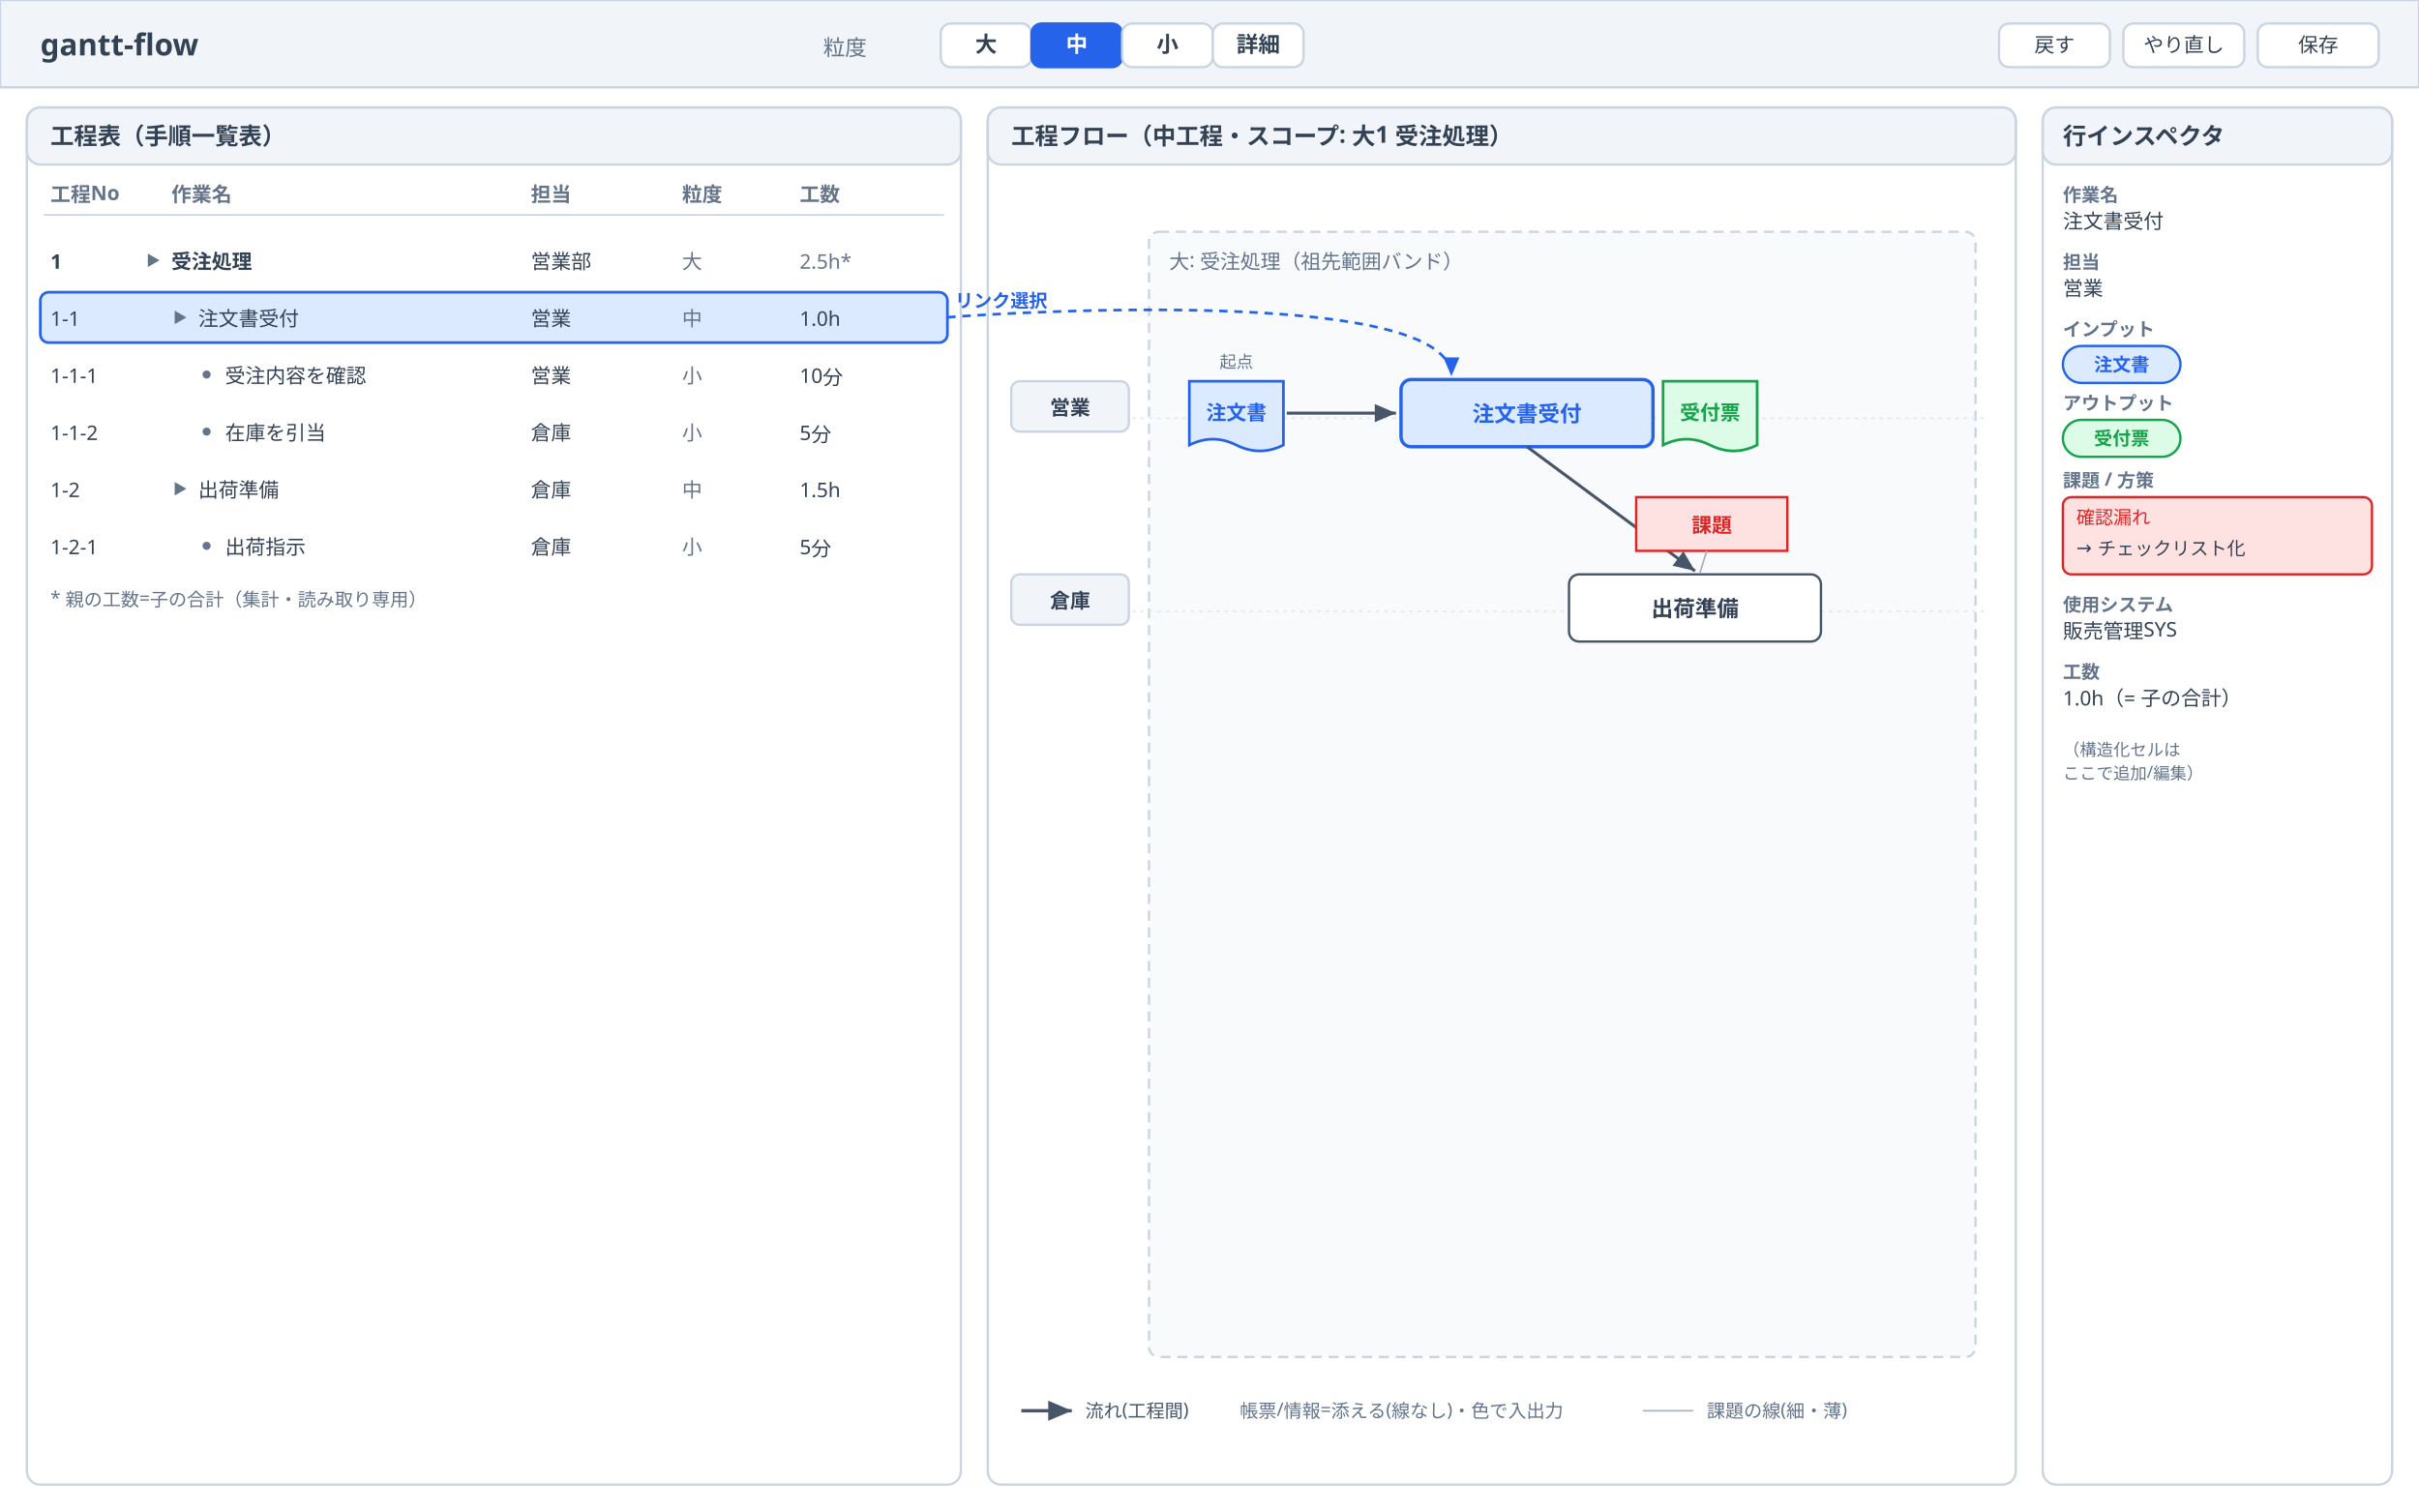
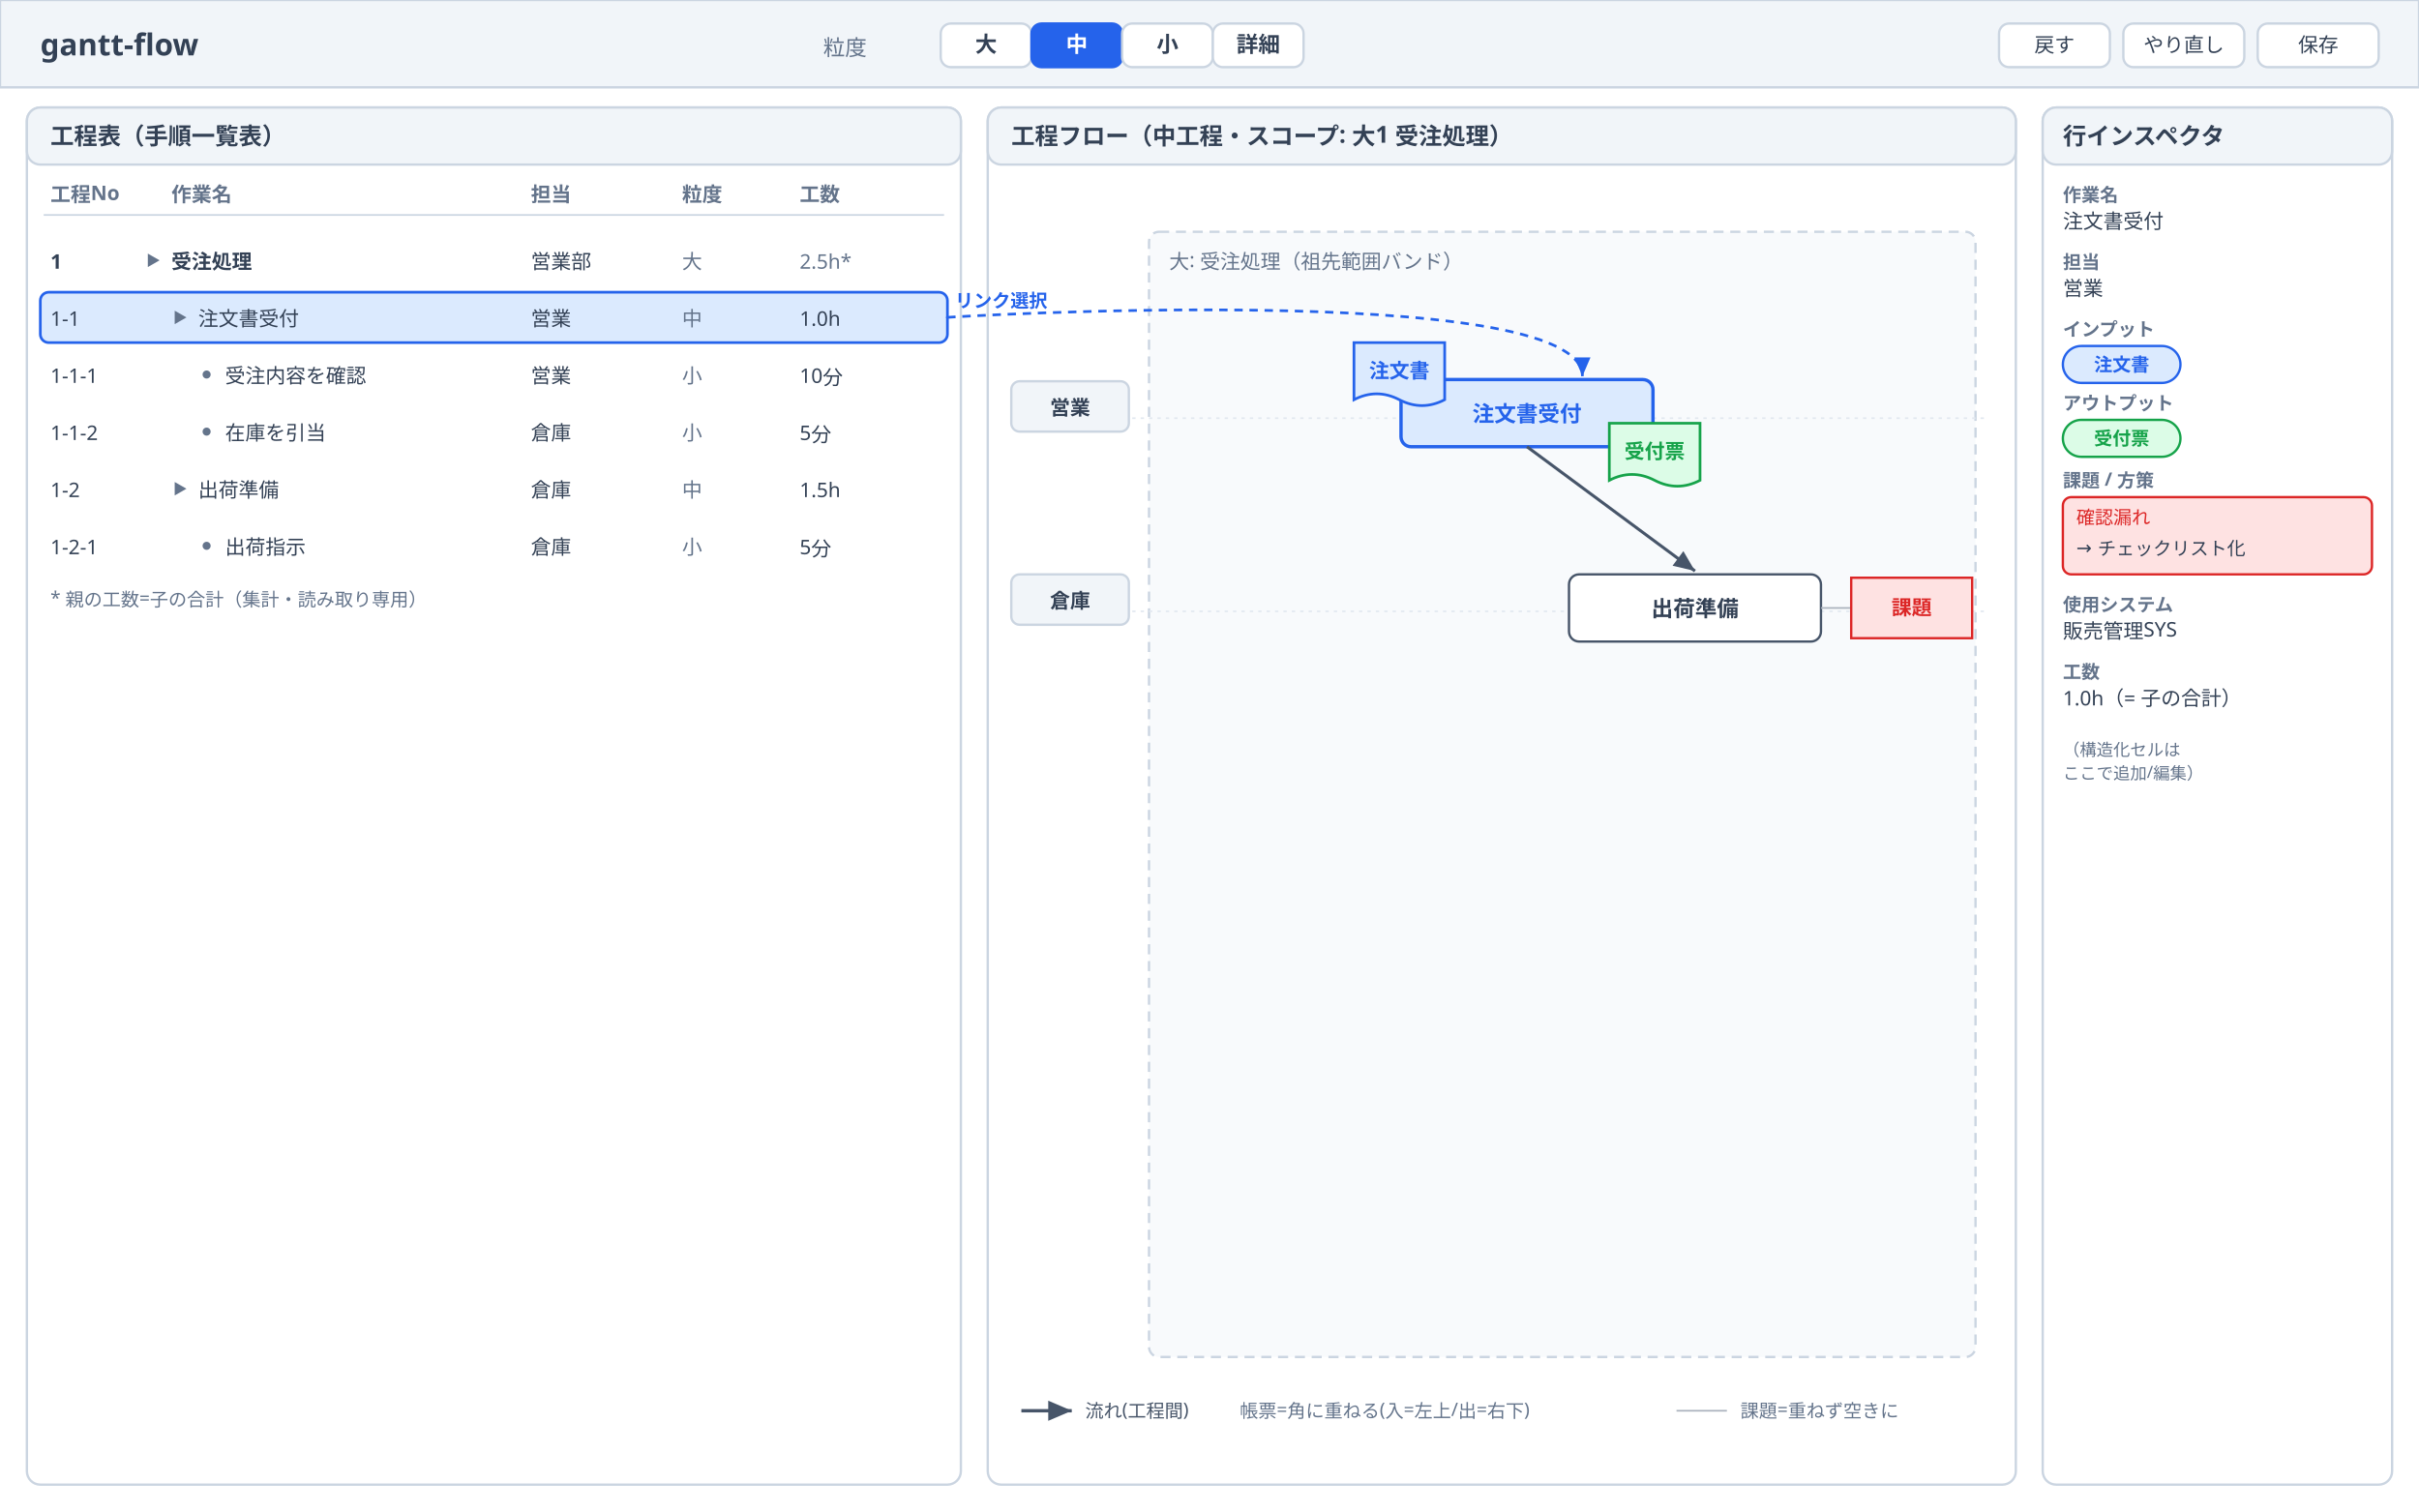
<svg xmlns="http://www.w3.org/2000/svg" width="1440" height="900" viewBox="0 0 1440 900">
  <defs>
    <marker id="arr" markerWidth="9" markerHeight="9" refX="7" refY="3" orient="auto" markerUnits="strokeWidth">
      <path d="M0,0 L7,3 L0,6 z" fill="#475569" />
    </marker>
    <marker id="arrB" markerWidth="9" markerHeight="9" refX="7" refY="3" orient="auto" markerUnits="strokeWidth">
      <path d="M0,0 L7,3 L0,6 z" fill="#2563eb" />
    </marker>
  </defs>
  <rect x="0" y="0" width="1440" height="900" rx="0" fill="#ffffff" stroke="#ffffff" stroke-width="1.4" />
  <rect x="0" y="0" width="1440" height="52" rx="0" fill="#f1f5f9" stroke="#cbd5e1" stroke-width="1.4" />
  <text x="24" y="33" font-family="IPAGothic, sans-serif" font-size="18" fill="#334155" font-weight="bold" text-anchor="start">gantt-flow</text>
  <text x="490" y="33" font-family="IPAGothic, sans-serif" font-size="13" fill="#64748b" font-weight="normal" text-anchor="start">粒度</text>
  <rect x="560" y="14" width="54" height="26" rx="6" fill="#ffffff" stroke="#cbd5e1" stroke-width="1.4" />
  <text x="587" y="31" font-family="IPAGothic, sans-serif" font-size="13" fill="#334155" font-weight="bold" text-anchor="middle">大</text>
  <rect x="614" y="14" width="54" height="26" rx="6" fill="#2563eb" stroke="#2563eb" stroke-width="1.4" />
  <text x="641" y="31" font-family="IPAGothic, sans-serif" font-size="13" fill="#ffffff" font-weight="bold" text-anchor="middle">中</text>
  <rect x="668" y="14" width="54" height="26" rx="6" fill="#ffffff" stroke="#cbd5e1" stroke-width="1.4" />
  <text x="695" y="31" font-family="IPAGothic, sans-serif" font-size="13" fill="#334155" font-weight="bold" text-anchor="middle">小</text>
  <rect x="722" y="14" width="54" height="26" rx="6" fill="#ffffff" stroke="#cbd5e1" stroke-width="1.4" />
  <text x="749" y="31" font-family="IPAGothic, sans-serif" font-size="13" fill="#334155" font-weight="bold" text-anchor="middle">詳細</text>
  <rect x="1344" y="14" width="72" height="26" rx="6" fill="#ffffff" stroke="#cbd5e1" stroke-width="1.4" />
  <text x="1380" y="31" font-family="IPAGothic, sans-serif" font-size="12" fill="#334155" font-weight="normal" text-anchor="middle">保存</text>
  <rect x="1190" y="14" width="66" height="26" rx="6" fill="#ffffff" stroke="#cbd5e1" stroke-width="1.4" />
  <text x="1223" y="31" font-family="IPAGothic, sans-serif" font-size="12" fill="#334155" font-weight="normal" text-anchor="middle">戻す</text>
  <rect x="1264" y="14" width="72" height="26" rx="6" fill="#ffffff" stroke="#cbd5e1" stroke-width="1.4" />
  <text x="1300" y="31" font-family="IPAGothic, sans-serif" font-size="12" fill="#334155" font-weight="normal" text-anchor="middle">やり直し</text>
  <rect x="16" y="64" width="556" height="820" rx="8" fill="#ffffff" stroke="#cbd5e1" stroke-width="1.4" />
  <rect x="16" y="64" width="556" height="34" rx="8" fill="#f1f5f9" stroke="#cbd5e1" stroke-width="1.4" />
  <text x="30" y="86" font-family="IPAGothic, sans-serif" font-size="14" fill="#334155" font-weight="bold" text-anchor="start">工程表（手順一覧表）</text>
  <text x="30" y="120" font-family="IPAGothic, sans-serif" font-size="12" fill="#64748b" font-weight="bold" text-anchor="start">工程No</text>
  <text x="102" y="120" font-family="IPAGothic, sans-serif" font-size="12" fill="#64748b" font-weight="bold" text-anchor="start">作業名</text>
  <text x="316" y="120" font-family="IPAGothic, sans-serif" font-size="12" fill="#64748b" font-weight="bold" text-anchor="start">担当</text>
  <text x="406" y="120" font-family="IPAGothic, sans-serif" font-size="12" fill="#64748b" font-weight="bold" text-anchor="start">粒度</text>
  <text x="476" y="120" font-family="IPAGothic, sans-serif" font-size="12" fill="#64748b" font-weight="bold" text-anchor="start">工数</text>
  <line x1="26" y1="128" x2="562" y2="128" stroke="#cbd5e1" stroke-width="1" />
  <text x="30" y="160" font-family="IPAGothic, sans-serif" font-size="12" fill="#334155" font-weight="bold" text-anchor="start">1</text>
  <polygon points="88,151 88,159 95,155" fill="#64748b" />
  <text x="102" y="160" font-family="IPAGothic, sans-serif" font-size="12" fill="#334155" font-weight="bold" text-anchor="start">受注処理</text>
  <text x="316" y="160" font-family="IPAGothic, sans-serif" font-size="12" fill="#334155" font-weight="normal" text-anchor="start">営業部</text>
  <text x="406" y="160" font-family="IPAGothic, sans-serif" font-size="12" fill="#64748b" font-weight="normal" text-anchor="start">大</text>
  <text x="476" y="160" font-family="IPAGothic, sans-serif" font-size="12" fill="#64748b" font-weight="normal" text-anchor="start">2.5h*</text>
  <rect x="24" y="174" width="540" height="30" rx="5" fill="#dbeafe" stroke="#2563eb" stroke-width="1.6" />
  <text x="30" y="194" font-family="IPAGothic, sans-serif" font-size="12" fill="#334155" font-weight="normal" text-anchor="start">1-1</text>
  <polygon points="104,185 104,193 111,189" fill="#64748b" />
  <text x="118" y="194" font-family="IPAGothic, sans-serif" font-size="12" fill="#334155" font-weight="normal" text-anchor="start">注文書受付</text>
  <text x="316" y="194" font-family="IPAGothic, sans-serif" font-size="12" fill="#334155" font-weight="normal" text-anchor="start">営業</text>
  <text x="406" y="194" font-family="IPAGothic, sans-serif" font-size="12" fill="#64748b" font-weight="normal" text-anchor="start">中</text>
  <text x="476" y="194" font-family="IPAGothic, sans-serif" font-size="12" fill="#334155" font-weight="normal" text-anchor="start">1.0h</text>
  <text x="30" y="228" font-family="IPAGothic, sans-serif" font-size="12" fill="#334155" font-weight="normal" text-anchor="start">1-1-1</text>
  <circle cx="123" cy="223" r="2.4" fill="#64748b" />
  <text x="134" y="228" font-family="IPAGothic, sans-serif" font-size="12" fill="#334155" font-weight="normal" text-anchor="start">受注内容を確認</text>
  <text x="316" y="228" font-family="IPAGothic, sans-serif" font-size="12" fill="#334155" font-weight="normal" text-anchor="start">営業</text>
  <text x="406" y="228" font-family="IPAGothic, sans-serif" font-size="12" fill="#64748b" font-weight="normal" text-anchor="start">小</text>
  <text x="476" y="228" font-family="IPAGothic, sans-serif" font-size="12" fill="#334155" font-weight="normal" text-anchor="start">10分</text>
  <text x="30" y="262" font-family="IPAGothic, sans-serif" font-size="12" fill="#334155" font-weight="normal" text-anchor="start">1-1-2</text>
  <circle cx="123" cy="257" r="2.4" fill="#64748b" />
  <text x="134" y="262" font-family="IPAGothic, sans-serif" font-size="12" fill="#334155" font-weight="normal" text-anchor="start">在庫を引当</text>
  <text x="316" y="262" font-family="IPAGothic, sans-serif" font-size="12" fill="#334155" font-weight="normal" text-anchor="start">倉庫</text>
  <text x="406" y="262" font-family="IPAGothic, sans-serif" font-size="12" fill="#64748b" font-weight="normal" text-anchor="start">小</text>
  <text x="476" y="262" font-family="IPAGothic, sans-serif" font-size="12" fill="#334155" font-weight="normal" text-anchor="start">5分</text>
  <text x="30" y="296" font-family="IPAGothic, sans-serif" font-size="12" fill="#334155" font-weight="normal" text-anchor="start">1-2</text>
  <polygon points="104,287 104,295 111,291" fill="#64748b" />
  <text x="118" y="296" font-family="IPAGothic, sans-serif" font-size="12" fill="#334155" font-weight="normal" text-anchor="start">出荷準備</text>
  <text x="316" y="296" font-family="IPAGothic, sans-serif" font-size="12" fill="#334155" font-weight="normal" text-anchor="start">倉庫</text>
  <text x="406" y="296" font-family="IPAGothic, sans-serif" font-size="12" fill="#64748b" font-weight="normal" text-anchor="start">中</text>
  <text x="476" y="296" font-family="IPAGothic, sans-serif" font-size="12" fill="#334155" font-weight="normal" text-anchor="start">1.5h</text>
  <text x="30" y="330" font-family="IPAGothic, sans-serif" font-size="12" fill="#334155" font-weight="normal" text-anchor="start">1-2-1</text>
  <circle cx="123" cy="325" r="2.4" fill="#64748b" />
  <text x="134" y="330" font-family="IPAGothic, sans-serif" font-size="12" fill="#334155" font-weight="normal" text-anchor="start">出荷指示</text>
  <text x="316" y="330" font-family="IPAGothic, sans-serif" font-size="12" fill="#334155" font-weight="normal" text-anchor="start">倉庫</text>
  <text x="406" y="330" font-family="IPAGothic, sans-serif" font-size="12" fill="#64748b" font-weight="normal" text-anchor="start">小</text>
  <text x="476" y="330" font-family="IPAGothic, sans-serif" font-size="12" fill="#334155" font-weight="normal" text-anchor="start">5分</text>
  <text x="30" y="360" font-family="IPAGothic, sans-serif" font-size="11" fill="#64748b" font-weight="normal" text-anchor="start">* 親の工数=子の合計（集計・読み取り専用）</text>
  <rect x="588" y="64" width="612" height="820" rx="8" fill="#ffffff" stroke="#cbd5e1" stroke-width="1.4" />
  <rect x="588" y="64" width="612" height="34" rx="8" fill="#f1f5f9" stroke="#cbd5e1" stroke-width="1.4" />
  <text x="602" y="86" font-family="IPAGothic, sans-serif" font-size="14" fill="#334155" font-weight="bold" text-anchor="start">工程フロー（中工程・スコープ: 大1 受注処理）</text>
  <rect x="684" y="138" width="492" height="670" rx="6" fill="#f8fafc" stroke="#cbd5e1" stroke-width="1.4" stroke-dasharray="6 4" />
  <text x="696" y="160" font-family="IPAGothic, sans-serif" font-size="12" fill="#64748b" font-weight="normal" text-anchor="start">大: 受注処理（祖先範囲バンド）</text>
  <line x1="604" y1="249" x2="1184" y2="249" stroke="#e2e8f0" stroke-width="1" stroke-dasharray="2 3" />
  <rect x="602" y="227" width="70" height="30" rx="5" fill="#f1f5f9" stroke="#cbd5e1" stroke-width="1.4" />
  <text x="637" y="247" font-family="IPAGothic, sans-serif" font-size="12" fill="#334155" font-weight="bold" text-anchor="middle">営業</text>
  <line x1="604" y1="364" x2="1184" y2="364" stroke="#e2e8f0" stroke-width="1" stroke-dasharray="2 3" />
  <rect x="602" y="342" width="70" height="30" rx="5" fill="#f1f5f9" stroke="#cbd5e1" stroke-width="1.4" />
  <text x="637" y="362" font-family="IPAGothic, sans-serif" font-size="12" fill="#334155" font-weight="bold" text-anchor="middle">倉庫</text>
-   <path d="M708,227 h56 v38 q-14.0,7 -28.0,0 q-14.0,-7 -28.0,0 z" fill="#dbeafe" stroke="#2563eb" stroke-width="1.6" />
-   <text x="736.0" y="250.0" font-family="IPAGothic, sans-serif" font-size="12" fill="#2563eb" font-weight="bold" text-anchor="middle">注文書</text>
-   <text x="736" y="219" font-family="IPAGothic, sans-serif" font-size="10" fill="#64748b" font-weight="normal" text-anchor="middle">起点</text>
-   <line x1="766" y1="246" x2="831" y2="246" stroke="#475569" stroke-width="1.8" marker-end="url(#arr)" />
  <rect x="834" y="226" width="150" height="40" rx="6" fill="#dbeafe" stroke="#2563eb" stroke-width="2" />
  <text x="909" y="251" font-family="IPAGothic, sans-serif" font-size="13" fill="#2563eb" font-weight="bold" text-anchor="middle">注文書受付</text>
-   <path d="M990,227 h56 v38 q-14.0,7 -28.0,0 q-14.0,-7 -28.0,0 z" fill="#dcfce7" stroke="#16a34a" stroke-width="1.6" />
-   <text x="1018.0" y="250.0" font-family="IPAGothic, sans-serif" font-size="12" fill="#16a34a" font-weight="bold" text-anchor="middle">受付票</text>
+   <path d="M806,204 h54 v34 q-13.5,7 -27.0,0 q-13.5,-7 -27.0,0 z" fill="#dbeafe" stroke="#2563eb" stroke-width="1.6" />
+   <text x="833.0" y="225.0" font-family="IPAGothic, sans-serif" font-size="12" fill="#2563eb" font-weight="bold" text-anchor="middle">注文書</text>
+   <path d="M958,252 h54 v34 q-13.5,7 -27.0,0 q-13.5,-7 -27.0,0 z" fill="#dcfce7" stroke="#16a34a" stroke-width="1.6" />
+   <text x="985.0" y="273.0" font-family="IPAGothic, sans-serif" font-size="12" fill="#16a34a" font-weight="bold" text-anchor="middle">受付票</text>
  <line x1="909" y1="266" x2="1009" y2="340" stroke="#475569" stroke-width="1.8" marker-end="url(#arr)" />
  <rect x="934" y="342" width="150" height="40" rx="6" fill="#ffffff" stroke="#475569" stroke-width="1.4" />
  <text x="1009" y="367" font-family="IPAGothic, sans-serif" font-size="13" fill="#334155" font-weight="bold" text-anchor="middle">出荷準備</text>
-   <rect x="974" y="296" width="90" height="32" rx="0" fill="#fee2e2" stroke="#dc2626" stroke-width="1.4" />
-   <text x="1019" y="317" font-family="IPAGothic, sans-serif" font-size="12" fill="#dc2626" font-weight="bold" text-anchor="middle">課題</text>
-   <line x1="1016" y1="328" x2="1012" y2="341" stroke="#aab2bd" stroke-width="1.0" />
+   <line x1="1084" y1="362" x2="1102" y2="362" stroke="#aab2bd" stroke-width="1.0" />
+   <rect x="1102" y="344" width="72" height="36" rx="0" fill="#fee2e2" stroke="#dc2626" stroke-width="1.4" />
+   <text x="1138" y="366" font-family="IPAGothic, sans-serif" font-size="12" fill="#dc2626" font-weight="bold" text-anchor="middle">課題</text>
  <line x1="608" y1="840" x2="638" y2="840" stroke="#475569" stroke-width="2" marker-end="url(#arr)" />
  <text x="646" y="844" font-family="IPAGothic, sans-serif" font-size="11" fill="#475569" font-weight="normal" text-anchor="start">流れ(工程間)</text>
-   <text x="738" y="844" font-family="IPAGothic, sans-serif" font-size="11" fill="#64748b" font-weight="normal" text-anchor="start">帳票/情報=添える(線なし)・色で入出力</text>
-   <line x1="978" y1="840" x2="1008" y2="840" stroke="#aab2bd" stroke-width="1.0" />
-   <text x="1016" y="844" font-family="IPAGothic, sans-serif" font-size="11" fill="#64748b" font-weight="normal" text-anchor="start">課題の線(細・薄)</text>
-   <path d="M564,189.0 C558,189.0 864,166 864,224" fill="none" stroke="#2563eb" stroke-width="1.6" stroke-dasharray="5 4" marker-end="url(#arrB)" />
+   <text x="738" y="844" font-family="IPAGothic, sans-serif" font-size="11" fill="#64748b" font-weight="normal" text-anchor="start">帳票=角に重ねる(入=左上/出=右下)</text>
+   <line x1="998" y1="840" x2="1028" y2="840" stroke="#aab2bd" stroke-width="1.0" />
+   <text x="1036" y="844" font-family="IPAGothic, sans-serif" font-size="11" fill="#64748b" font-weight="normal" text-anchor="start">課題=重ねず空きに</text>
+   <path d="M564,189.0 C558,189.0 942,166 942,224" fill="none" stroke="#2563eb" stroke-width="1.6" stroke-dasharray="5 4" marker-end="url(#arrB)" />
  <text x="596" y="183.0" font-family="IPAGothic, sans-serif" font-size="11" fill="#2563eb" font-weight="bold" text-anchor="middle">リンク選択</text>
  <rect x="1216" y="64" width="208" height="820" rx="8" fill="#ffffff" stroke="#cbd5e1" stroke-width="1.4" />
  <rect x="1216" y="64" width="208" height="34" rx="8" fill="#f1f5f9" stroke="#cbd5e1" stroke-width="1.4" />
  <text x="1228" y="86" font-family="IPAGothic, sans-serif" font-size="14" fill="#334155" font-weight="bold" text-anchor="start">行インスペクタ</text>
  <text x="1228" y="120" font-family="IPAGothic, sans-serif" font-size="11" fill="#64748b" font-weight="bold" text-anchor="start">作業名</text>
  <text x="1228" y="136" font-family="IPAGothic, sans-serif" font-size="12" fill="#334155" font-weight="normal" text-anchor="start">注文書受付</text>
  <text x="1228" y="160" font-family="IPAGothic, sans-serif" font-size="11" fill="#64748b" font-weight="bold" text-anchor="start">担当</text>
  <text x="1228" y="176" font-family="IPAGothic, sans-serif" font-size="12" fill="#334155" font-weight="normal" text-anchor="start">営業</text>
  <text x="1228" y="200" font-family="IPAGothic, sans-serif" font-size="11" fill="#64748b" font-weight="bold" text-anchor="start">インプット</text>
  <rect x="1228" y="206" width="70" height="22" rx="11.0" fill="#dbeafe" stroke="#2563eb" stroke-width="1.4" />
  <text x="1263.0" y="221.0" font-family="IPAGothic, sans-serif" font-size="11" fill="#2563eb" font-weight="bold" text-anchor="middle">注文書</text>
  <text x="1228" y="244" font-family="IPAGothic, sans-serif" font-size="11" fill="#64748b" font-weight="bold" text-anchor="start">アウトプット</text>
  <rect x="1228" y="250" width="70" height="22" rx="11.0" fill="#dcfce7" stroke="#16a34a" stroke-width="1.4" />
  <text x="1263.0" y="265.0" font-family="IPAGothic, sans-serif" font-size="11" fill="#16a34a" font-weight="bold" text-anchor="middle">受付票</text>
  <text x="1228" y="290" font-family="IPAGothic, sans-serif" font-size="11" fill="#64748b" font-weight="bold" text-anchor="start">課題 / 方策</text>
  <rect x="1228" y="296" width="184" height="46" rx="5" fill="#fee2e2" stroke="#dc2626" stroke-width="1.4" />
  <text x="1236" y="312" font-family="IPAGothic, sans-serif" font-size="11" fill="#dc2626" font-weight="normal" text-anchor="start">確認漏れ</text>
  <text x="1236" y="330" font-family="IPAGothic, sans-serif" font-size="11" fill="#334155" font-weight="normal" text-anchor="start">→ チェックリスト化</text>
  <text x="1228" y="364" font-family="IPAGothic, sans-serif" font-size="11" fill="#64748b" font-weight="bold" text-anchor="start">使用システム</text>
  <text x="1228" y="380" font-family="IPAGothic, sans-serif" font-size="12" fill="#334155" font-weight="normal" text-anchor="start">販売管理SYS</text>
  <text x="1228" y="404" font-family="IPAGothic, sans-serif" font-size="11" fill="#64748b" font-weight="bold" text-anchor="start">工数</text>
  <text x="1228" y="420" font-family="IPAGothic, sans-serif" font-size="12" fill="#334155" font-weight="normal" text-anchor="start">1.0h（= 子の合計）</text>
  <text x="1228" y="450" font-family="IPAGothic, sans-serif" font-size="10" fill="#64748b" font-weight="normal" text-anchor="start">（構造化セルは</text>
  <text x="1228" y="464" font-family="IPAGothic, sans-serif" font-size="10" fill="#64748b" font-weight="normal" text-anchor="start"> ここで追加/編集）</text>
</svg>
